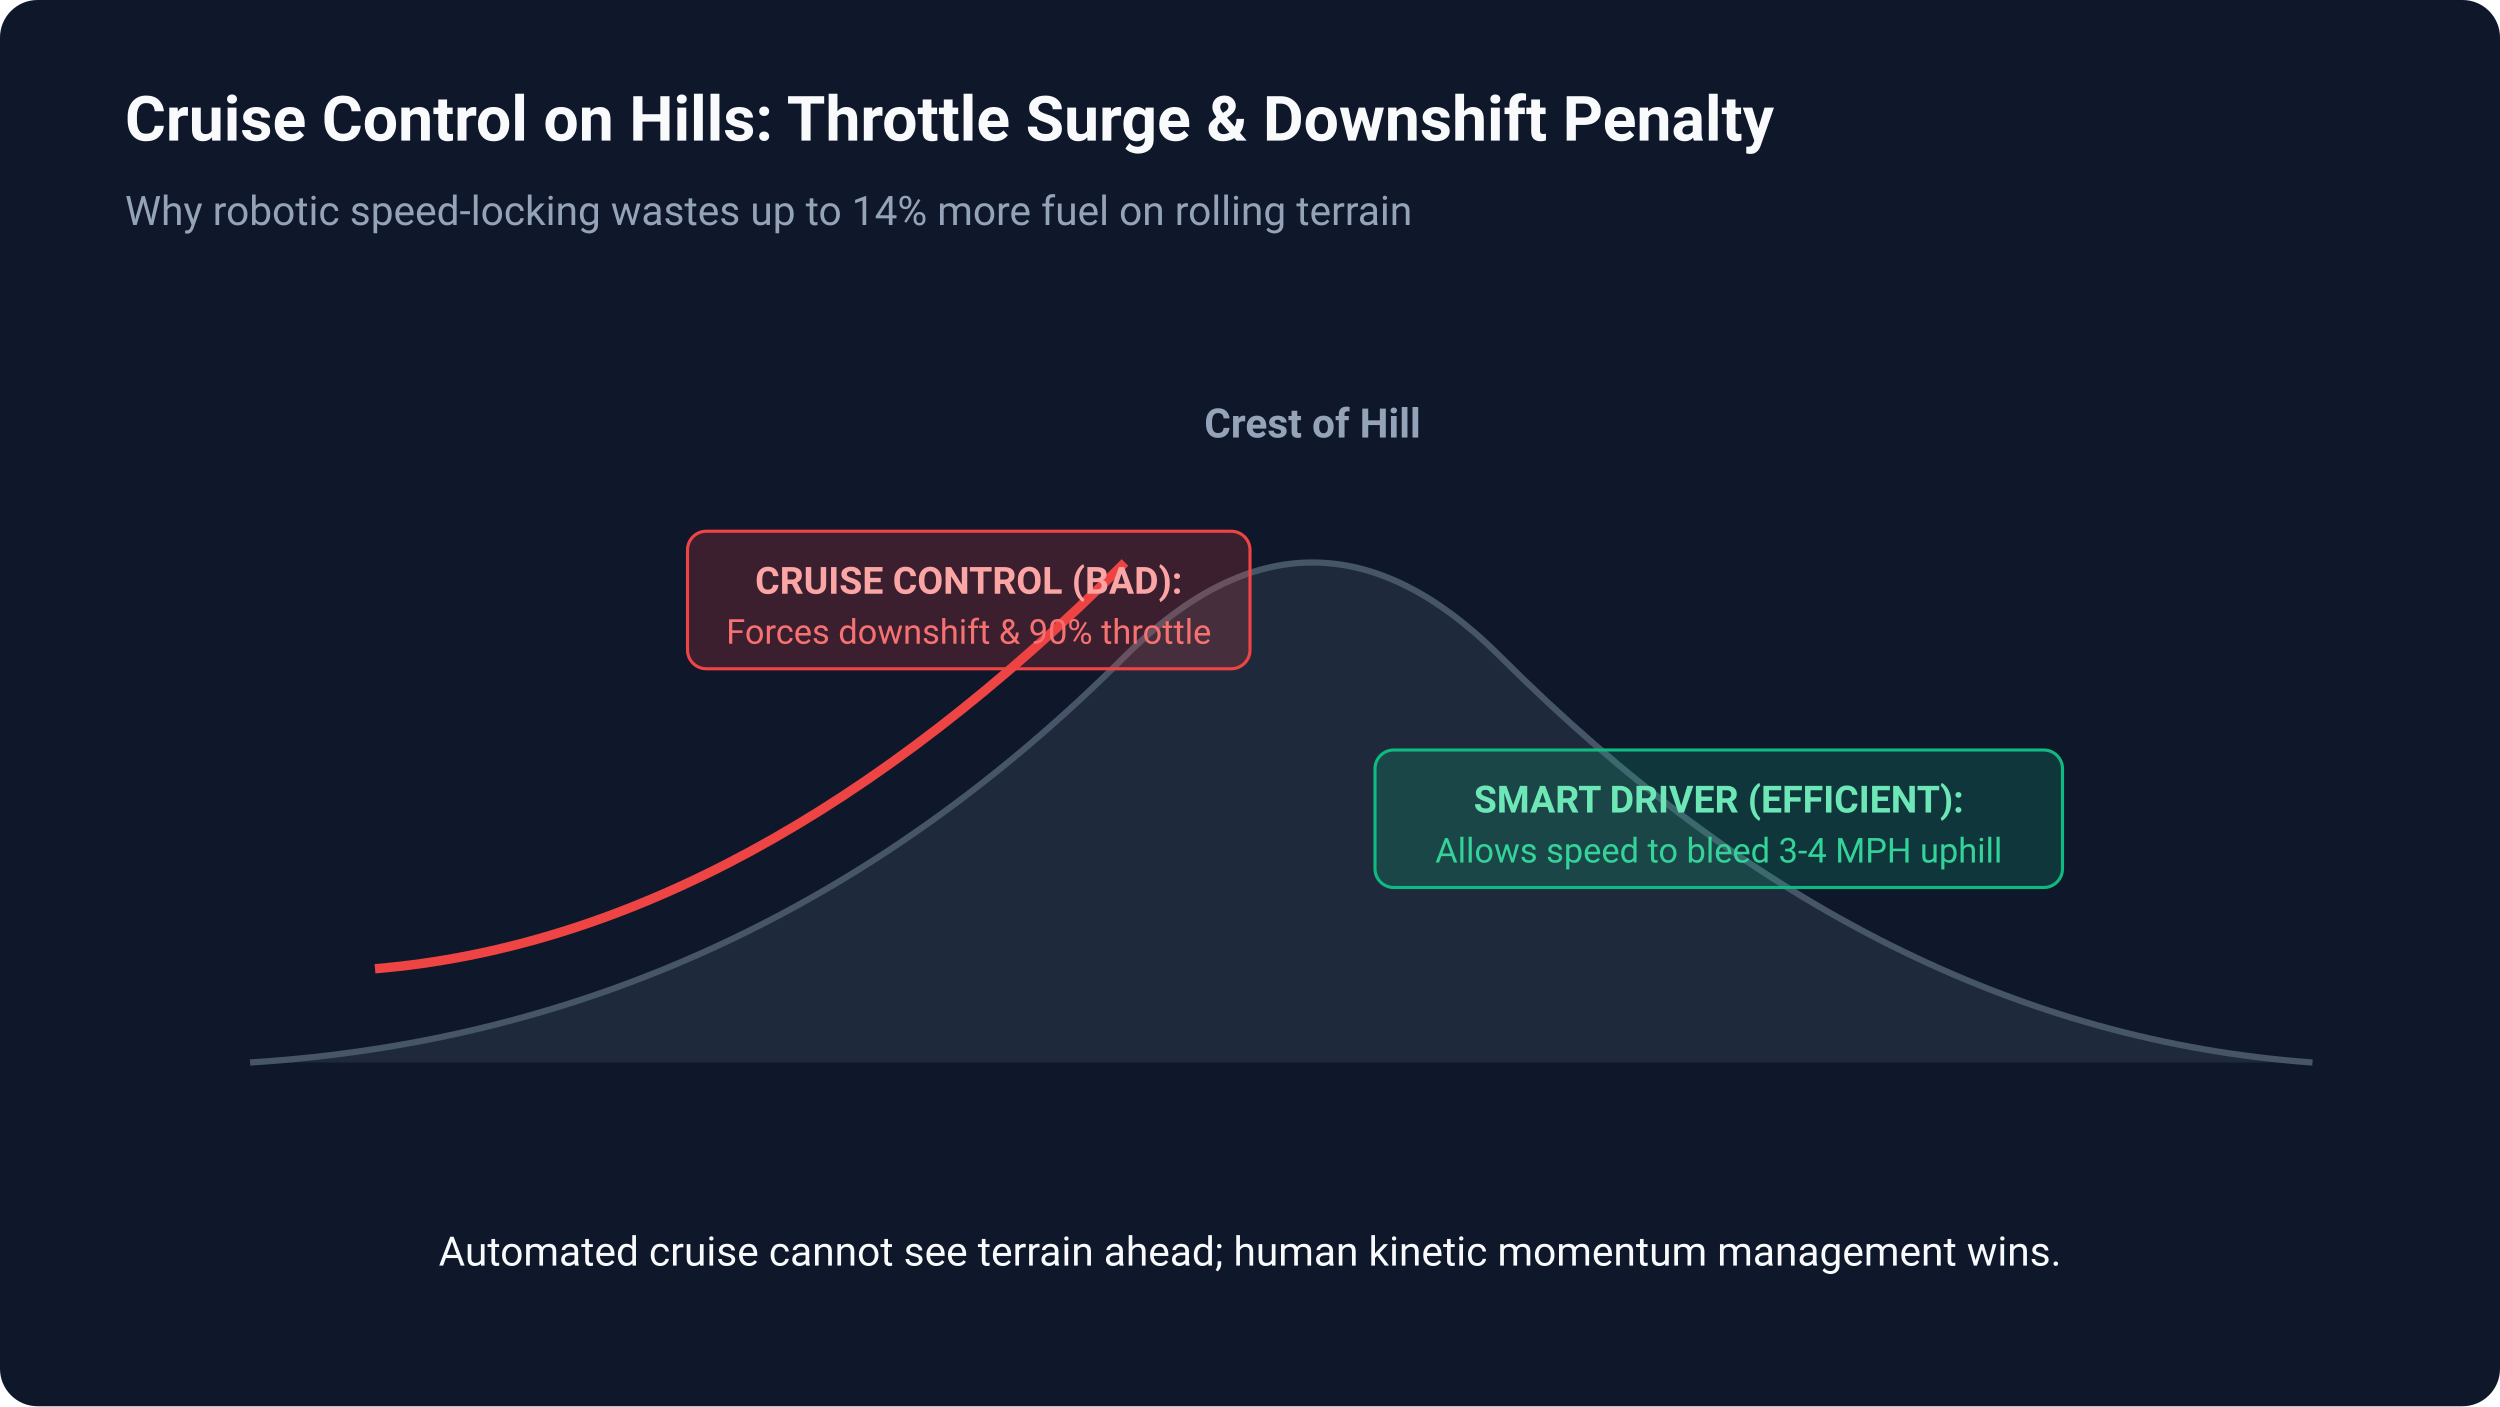
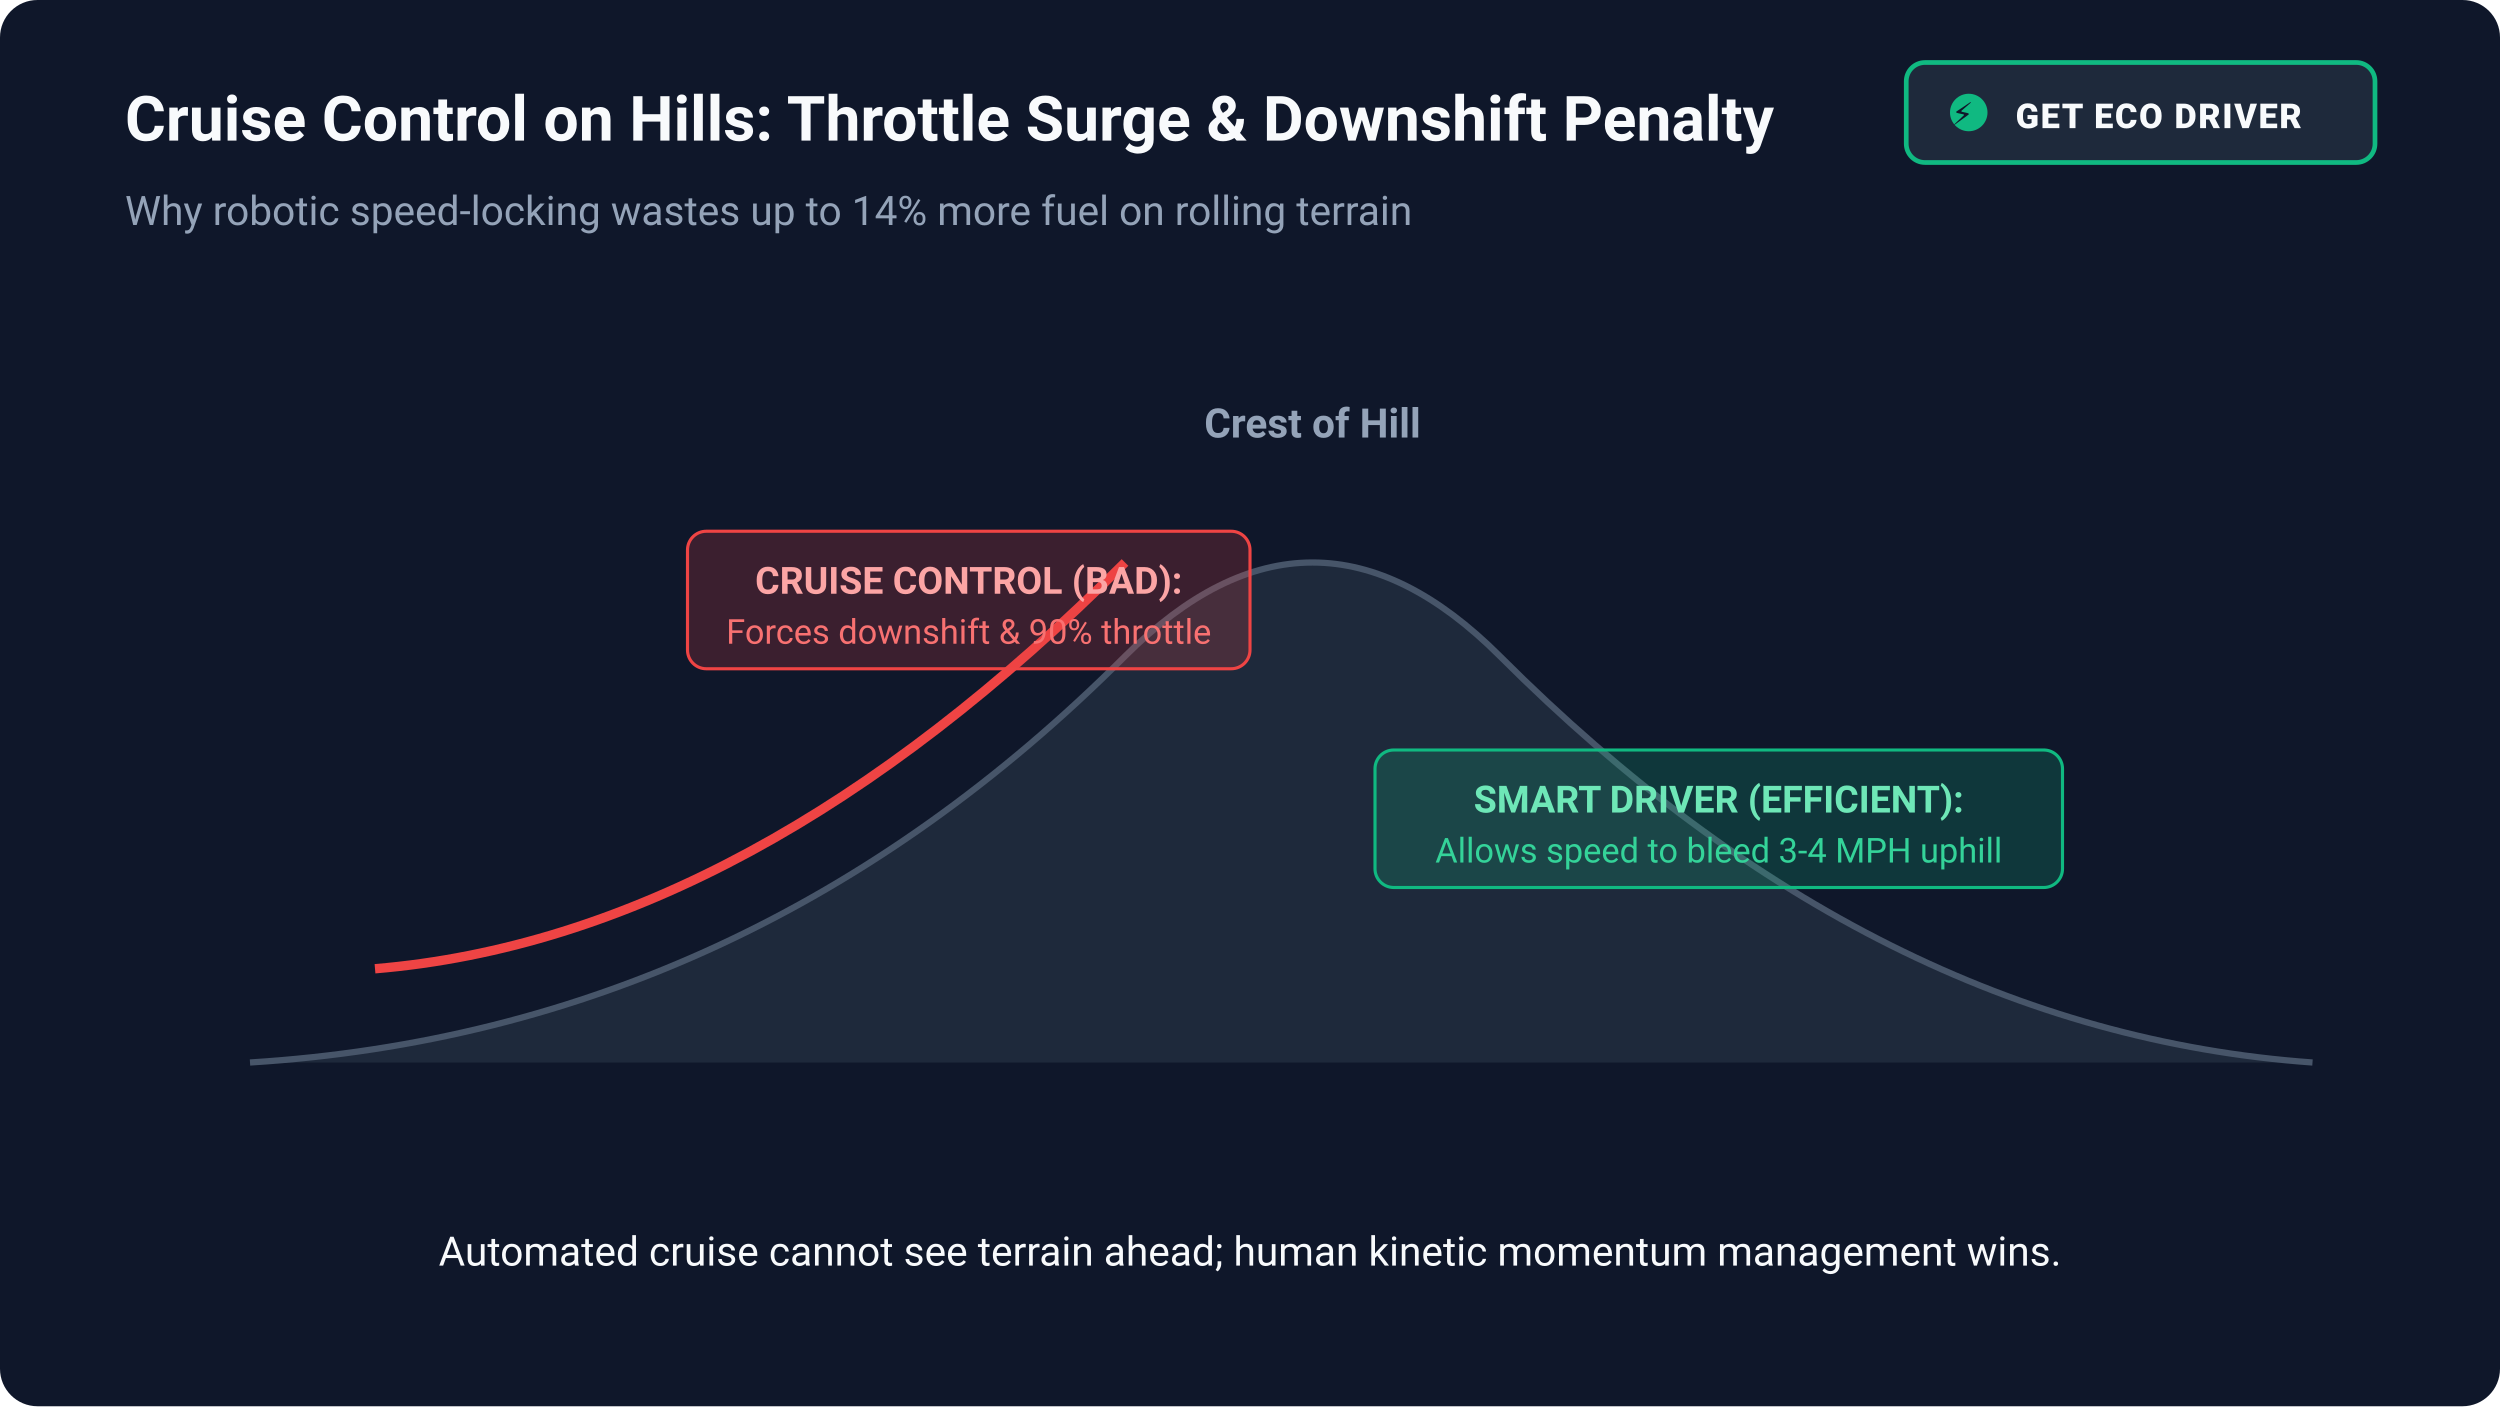
<svg xmlns="http://www.w3.org/2000/svg" viewBox="0 0 800 450" width="100%" height="auto" style="background:#0F172A; font-family:-apple-system,BlinkMacSystemFont,Segoe UI,Roboto,sans-serif; border-radius:12px;">
  <rect width="800" height="450" fill="#0F172A" rx="12" />
  <text x="40" y="45" fill="#F8FAFC" font-size="20" font-weight="700">Cruise Control on Hills: Throttle Surge &amp; Downshift Penalty</text>
  <text x="40" y="72" fill="#94A3B8" font-size="13">Why robotic speed-locking wastes up to 14% more fuel on rolling terrain</text>
  <path d="M 80 340 Q 240 330 360 210 Q 420 150 480 210 Q 600 330 740 340" fill="#1E293B" stroke="#475569" stroke-width="2" />
  <text x="420" y="140" fill="#94A3B8" font-size="13" font-weight="600" text-anchor="middle">Crest of Hill</text>
  <path d="M 120 310 Q 240 300 360 180" fill="none" stroke="#EF4444" stroke-width="3" />
  <rect x="220" y="170" width="180" height="44" fill="#EF4444" fill-opacity="0.2" rx="6" stroke="#EF4444" />
  <text x="310" y="190" fill="#FCA5A5" font-size="12" font-weight="700" text-anchor="middle">CRUISE CONTROL (BAD):</text>
  <text x="310" y="206" fill="#F87171" font-size="11" text-anchor="middle">Forces downshift &amp; 90% throttle</text>
  <rect x="440" y="240" width="220" height="44" fill="#10B981" fill-opacity="0.2" rx="6" stroke="#10B981" />
  <text x="550" y="260" fill="#6EE7B7" font-size="12" font-weight="700" text-anchor="middle">SMART DRIVER (EFFICIENT):</text>
  <text x="550" y="276" fill="#34D399" font-size="11" text-anchor="middle">Allows speed to bleed 3-4 MPH uphill</text>
  <text x="400" y="405" fill="#F8FAFC" font-size="13" text-anchor="middle">Automated cruise cannot see terrain ahead; human kinetic momentum management wins.</text>
+   <g transform="translate(610, 20)">
+     <rect width="150" height="32" rx="6" fill="#1E293B" stroke="#10B981" stroke-width="1.5" />
+     <circle cx="20" cy="16" r="6" fill="#10B981" />
+     <text x="18" y="20" fill="#0F172A" font-size="10" font-weight="900" text-anchor="middle">⚡</text>
+     <text x="35" y="21" fill="#F8FAFC" font-size="11" font-weight="800" letter-spacing="0.5">GET ECO DRIVER</text>
+   </g>
</svg>
